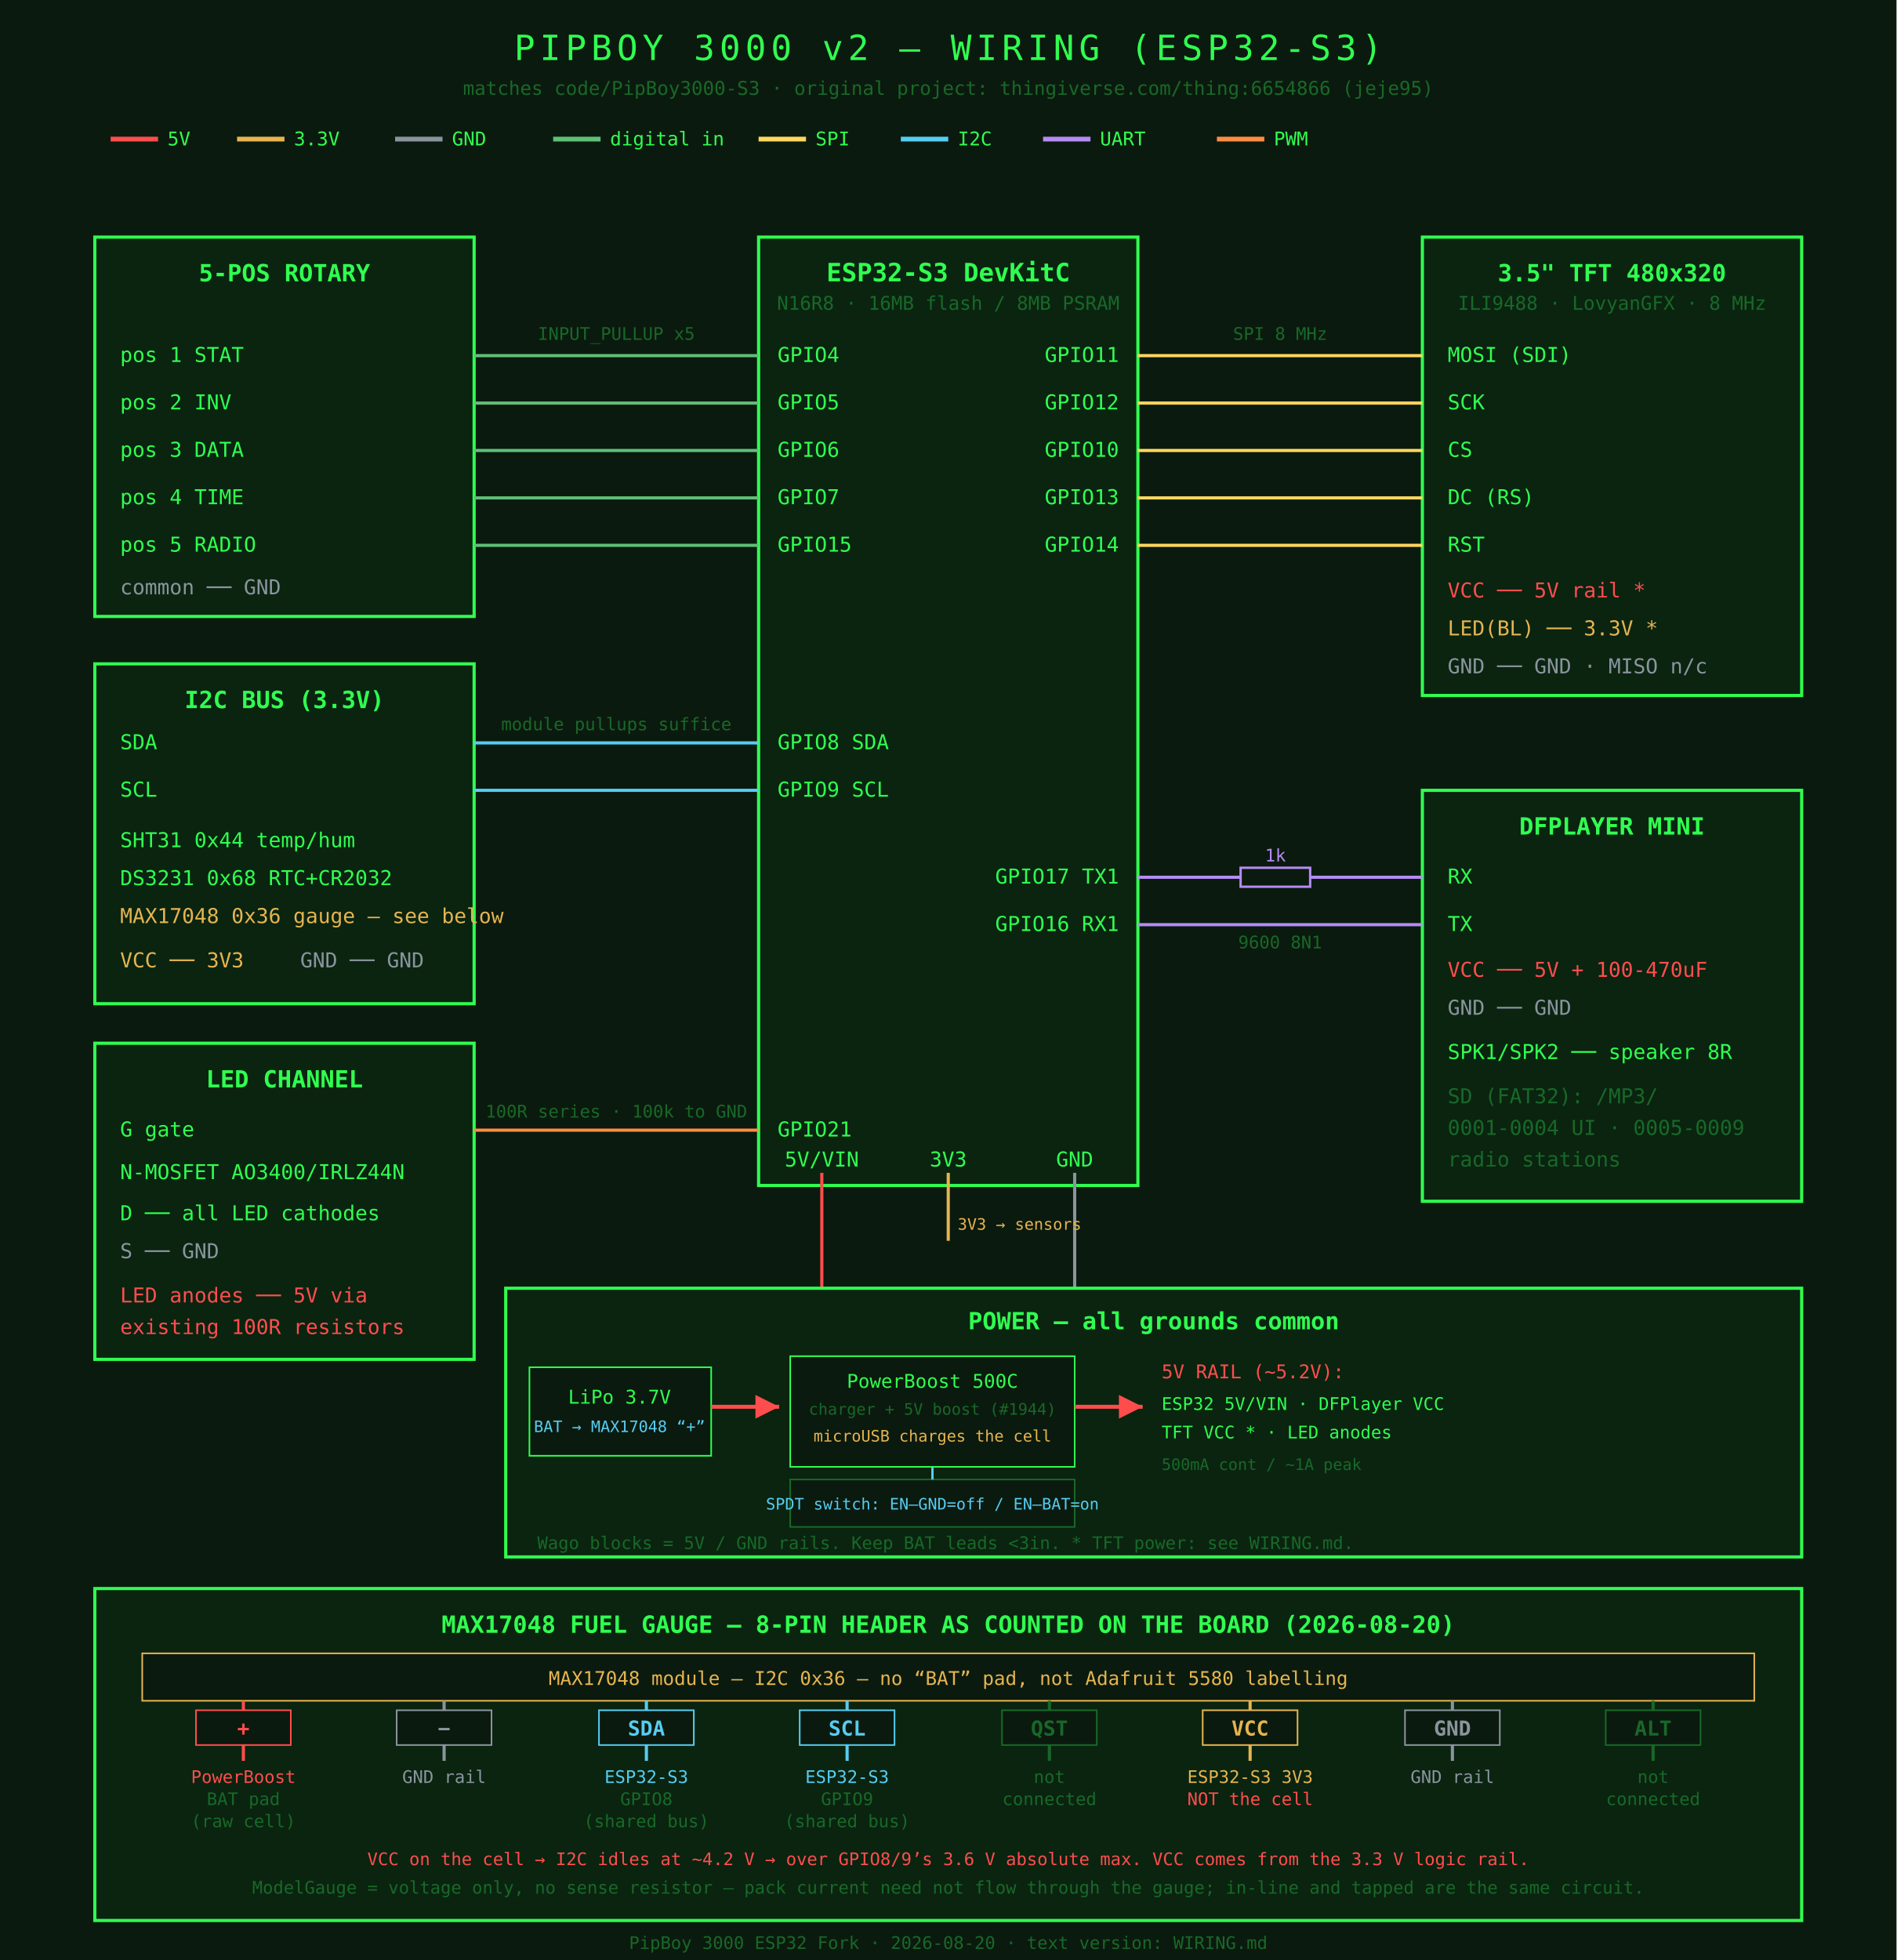
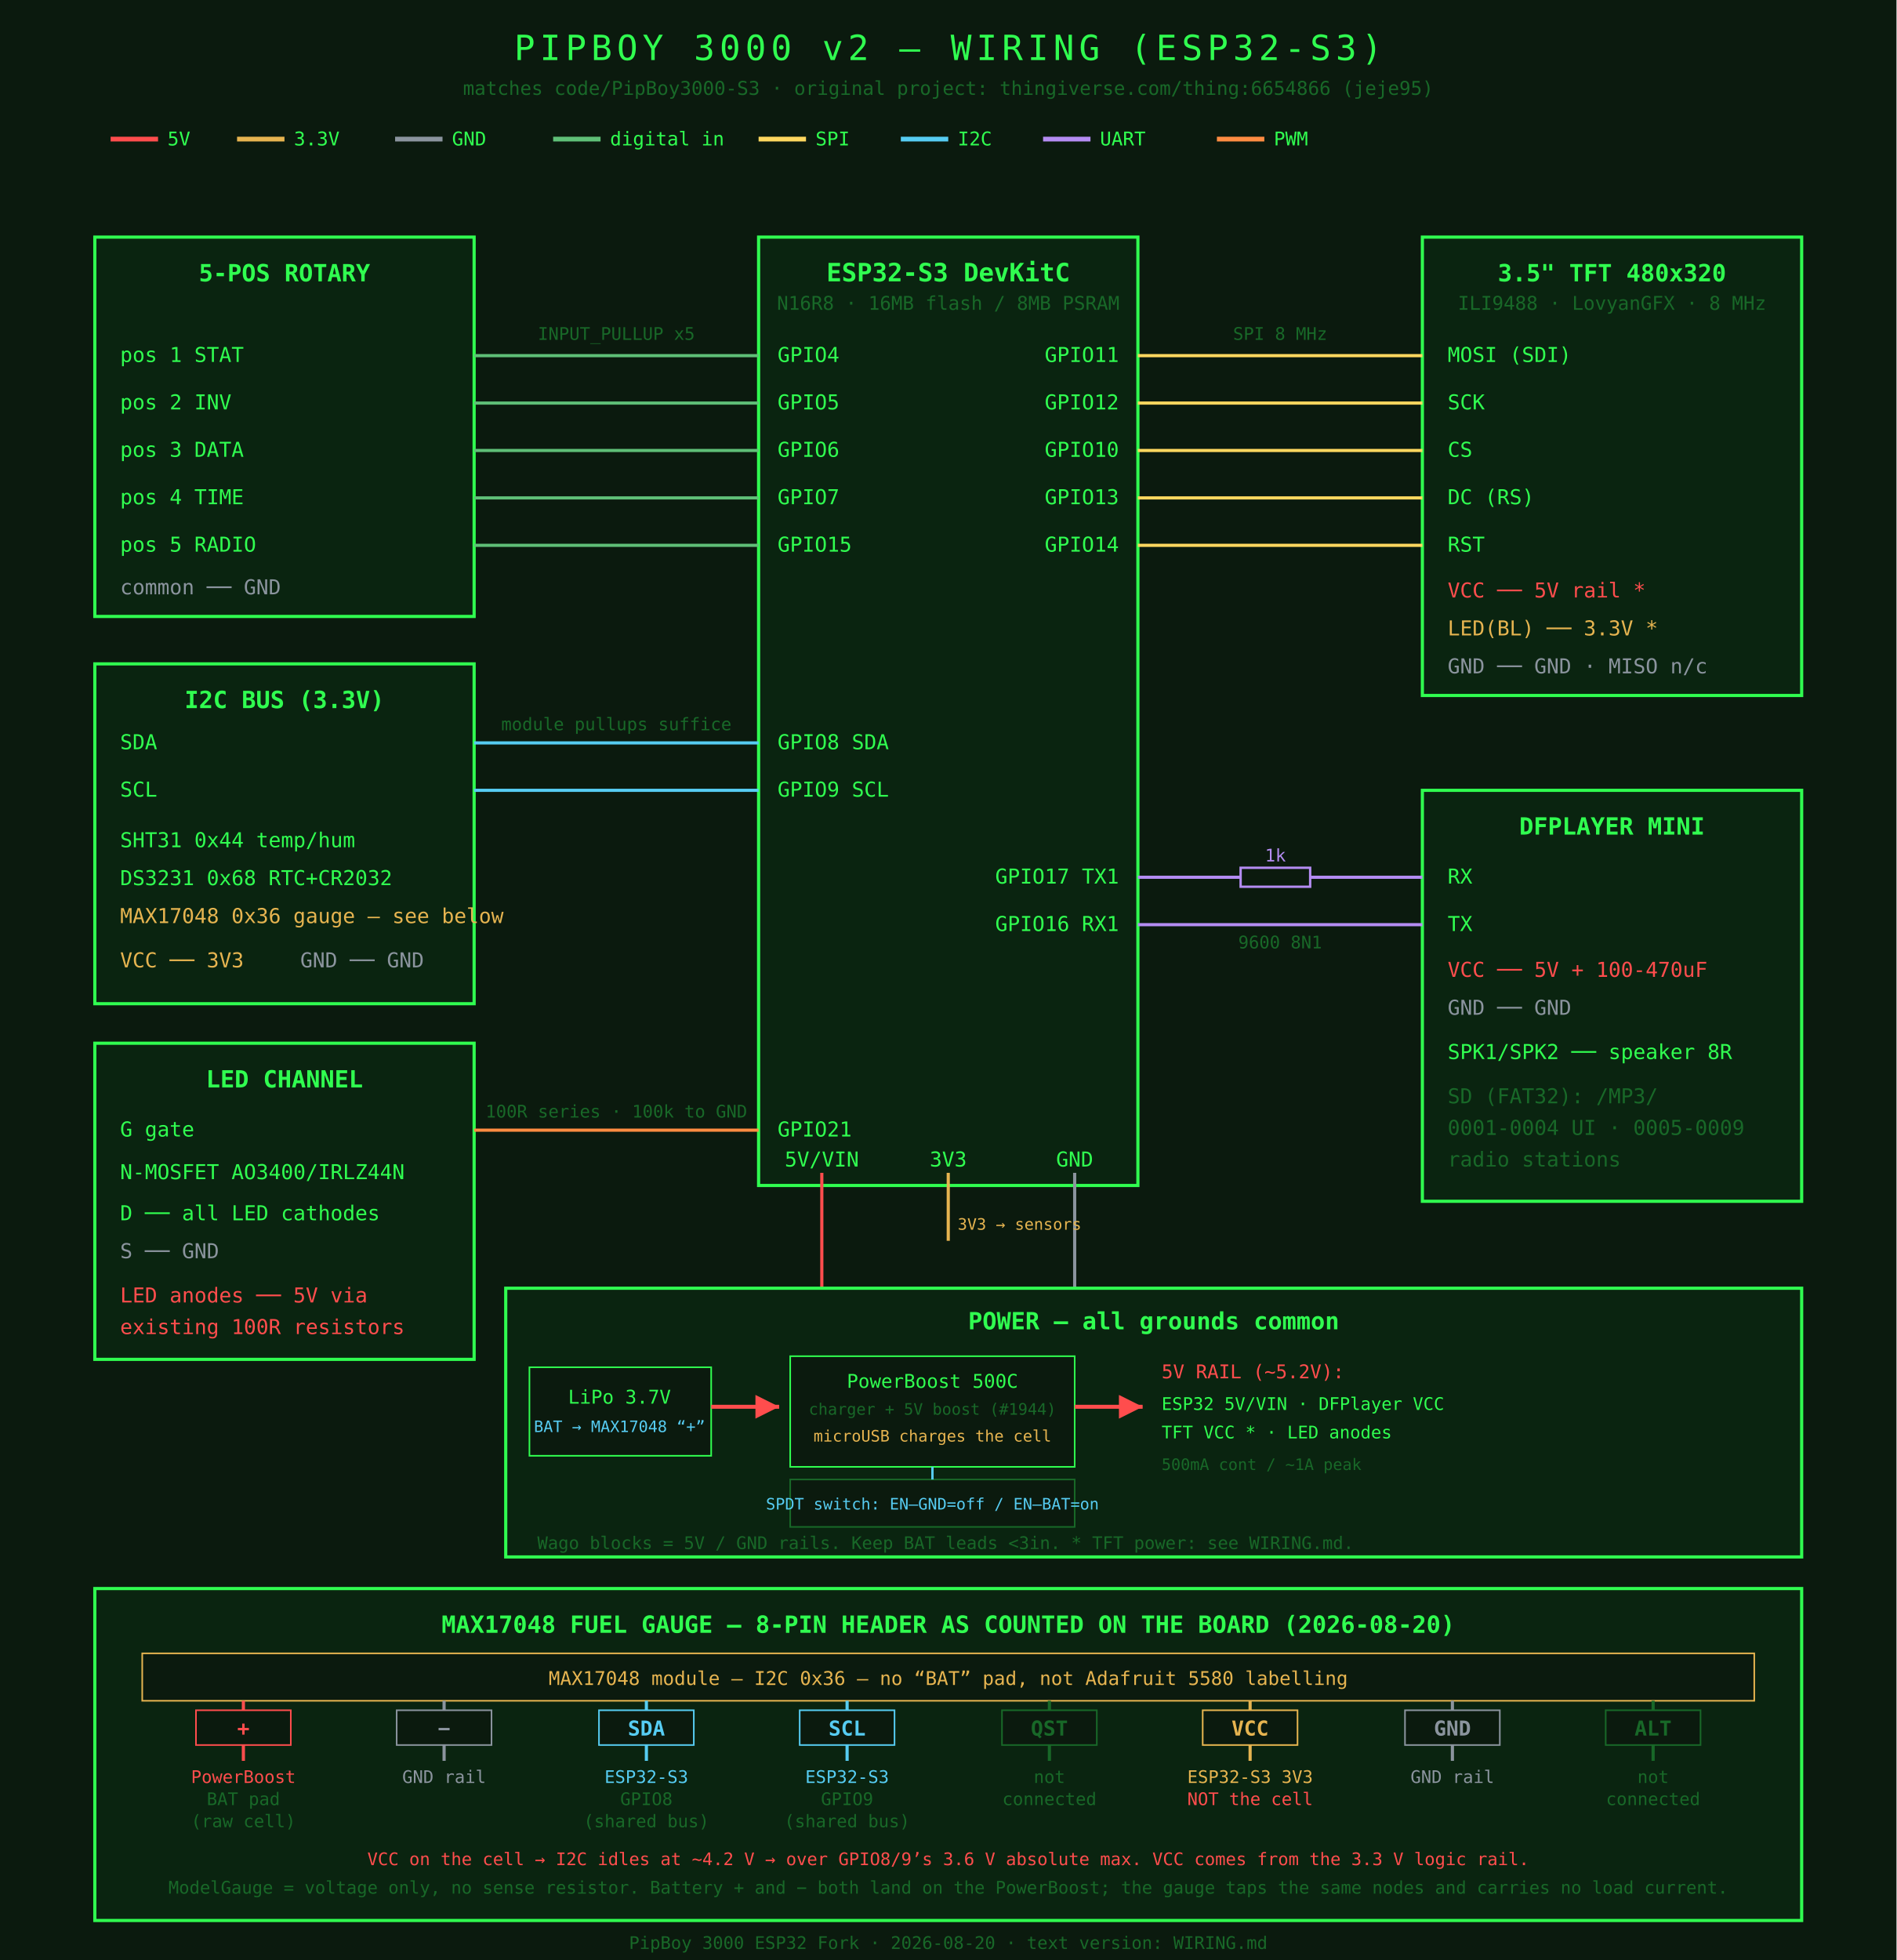
<svg xmlns="http://www.w3.org/2000/svg" width="1200" height="1240" viewBox="0 0 1200 1240" font-family="Consolas, Menlo, monospace">
  <defs>
    <marker id="arr" markerWidth="8" markerHeight="8" refX="6" refY="3" orient="auto">
      <path d="M0,0 L6,3 L0,6 z" fill="#ff4d4d" />
    </marker>
  </defs>
  <rect width="1200" height="1240" fill="#0b1a0e" />
  <text x="600" y="38" fill="#30ff50" font-size="22" text-anchor="middle" letter-spacing="3">PIPBOY 3000 v2 — WIRING (ESP32-S3)</text>
  <text x="600" y="60" fill="#186828" font-size="12" text-anchor="middle">matches code/PipBoy3000-S3 · original project: thingiverse.com/thing:6654866 (jeje95)</text>
  <g font-size="12">
    <line x1="70" y1="88" x2="100" y2="88" stroke="#ff4d4d" stroke-width="3" />
    <text x="106" y="92" fill="#30ff50">5V</text>
    <line x1="150" y1="88" x2="180" y2="88" stroke="#e6b450" stroke-width="3" />
    <text x="186" y="92" fill="#30ff50">3.3V</text>
    <line x1="250" y1="88" x2="280" y2="88" stroke="#8b949e" stroke-width="3" />
    <text x="286" y="92" fill="#30ff50">GND</text>
    <line x1="350" y1="88" x2="380" y2="88" stroke="#5fbf77" stroke-width="3" />
    <text x="386" y="92" fill="#30ff50">digital in</text>
    <line x1="480" y1="88" x2="510" y2="88" stroke="#ffd75f" stroke-width="3" />
    <text x="516" y="92" fill="#30ff50">SPI</text>
    <line x1="570" y1="88" x2="600" y2="88" stroke="#56ccf2" stroke-width="3" />
    <text x="606" y="92" fill="#30ff50">I2C</text>
    <line x1="660" y1="88" x2="690" y2="88" stroke="#b48cf2" stroke-width="3" />
    <text x="696" y="92" fill="#30ff50">UART</text>
    <line x1="770" y1="88" x2="800" y2="88" stroke="#ff8c42" stroke-width="3" />
    <text x="806" y="92" fill="#30ff50">PWM</text>
  </g>
  <rect x="480" y="150" width="240" height="600" fill="#0a2410" stroke="#30ff50" stroke-width="2" />
  <text x="600" y="178" fill="#30ff50" font-size="16" text-anchor="middle" font-weight="bold">ESP32-S3 DevKitC</text>
  <text x="600" y="196" fill="#186828" font-size="12" text-anchor="middle">N16R8 · 16MB flash / 8MB PSRAM</text>
  <g fill="#30ff50" font-size="13">
    <text x="492" y="229">GPIO4</text>
    <text x="492" y="259">GPIO5</text>
    <text x="492" y="289">GPIO6</text>
    <text x="492" y="319">GPIO7</text>
    <text x="492" y="349">GPIO15</text>
    <text x="492" y="474">GPIO8 SDA</text>
    <text x="492" y="504">GPIO9 SCL</text>
    <text x="492" y="719">GPIO21</text>
  </g>
  <g fill="#30ff50" font-size="13" text-anchor="end">
    <text x="708" y="229">GPIO11</text>
    <text x="708" y="259">GPIO12</text>
    <text x="708" y="289">GPIO10</text>
    <text x="708" y="319">GPIO13</text>
    <text x="708" y="349">GPIO14</text>
    <text x="708" y="559">GPIO17 TX1</text>
    <text x="708" y="589">GPIO16 RX1</text>
  </g>
  <g fill="#30ff50" font-size="13" text-anchor="middle">
    <text x="520" y="738">5V/VIN</text>
    <text x="600" y="738">3V3</text>
    <text x="680" y="738">GND</text>
  </g>
  <rect x="60" y="150" width="240" height="240" fill="#0a2410" stroke="#30ff50" stroke-width="2" />
  <text x="180" y="178" fill="#30ff50" font-size="15" text-anchor="middle" font-weight="bold">5-POS ROTARY</text>
  <g fill="#30ff50" font-size="13">
    <text x="76" y="229">pos 1  STAT</text>
    <text x="76" y="259">pos 2  INV</text>
    <text x="76" y="289">pos 3  DATA</text>
    <text x="76" y="319">pos 4  TIME</text>
    <text x="76" y="349">pos 5  RADIO</text>
    <text x="76" y="376" fill="#8b949e">common ── GND</text>
  </g>
  <g stroke="#5fbf77" stroke-width="2">
    <line x1="300" y1="225" x2="480" y2="225" />
    <line x1="300" y1="255" x2="480" y2="255" />
    <line x1="300" y1="285" x2="480" y2="285" />
    <line x1="300" y1="315" x2="480" y2="315" />
    <line x1="300" y1="345" x2="480" y2="345" />
  </g>
  <text x="390" y="215" fill="#186828" font-size="11" text-anchor="middle">INPUT_PULLUP x5</text>
  <rect x="60" y="420" width="240" height="215" fill="#0a2410" stroke="#30ff50" stroke-width="2" />
  <text x="180" y="448" fill="#30ff50" font-size="15" text-anchor="middle" font-weight="bold">I2C BUS (3.3V)</text>
  <g fill="#30ff50" font-size="13">
    <text x="76" y="474">SDA</text>
    <text x="76" y="504">SCL</text>
    <text x="76" y="536">SHT31    0x44 temp/hum</text>
    <text x="76" y="560">DS3231   0x68 RTC+CR2032</text>
    <text x="76" y="584" fill="#e6b450">MAX17048 0x36 gauge — see below</text>
    <text x="76" y="612" fill="#e6b450">VCC ── 3V3</text>
    <text x="190" y="612" fill="#8b949e">GND ── GND</text>
  </g>
  <g stroke="#56ccf2" stroke-width="2">
    <line x1="300" y1="470" x2="480" y2="470" />
    <line x1="300" y1="500" x2="480" y2="500" />
  </g>
  <text x="390" y="462" fill="#186828" font-size="11" text-anchor="middle">module pullups suffice</text>
  <rect x="60" y="660" width="240" height="200" fill="#0a2410" stroke="#30ff50" stroke-width="2" />
  <text x="180" y="688" fill="#30ff50" font-size="15" text-anchor="middle" font-weight="bold">LED CHANNEL</text>
  <g fill="#30ff50" font-size="13">
    <text x="76" y="719">G  gate</text>
    <text x="76" y="746">N-MOSFET AO3400/IRLZ44N</text>
    <text x="76" y="772">D ── all LED cathodes</text>
    <text x="76" y="796" fill="#8b949e">S ── GND</text>
    <text x="76" y="824" fill="#ff4d4d">LED anodes ── 5V via</text>
    <text x="76" y="844" fill="#ff4d4d">existing 100R resistors</text>
  </g>
  <line x1="300" y1="715" x2="480" y2="715" stroke="#ff8c42" stroke-width="2" />
  <text x="390" y="707" fill="#186828" font-size="11" text-anchor="middle">100R series · 100k to GND</text>
  <rect x="900" y="150" width="240" height="290" fill="#0a2410" stroke="#30ff50" stroke-width="2" />
  <text x="1020" y="178" fill="#30ff50" font-size="15" text-anchor="middle" font-weight="bold">3.5" TFT 480x320</text>
  <text x="1020" y="196" fill="#186828" font-size="12" text-anchor="middle">ILI9488 · LovyanGFX · 8 MHz</text>
  <g fill="#30ff50" font-size="13">
    <text x="916" y="229">MOSI (SDI)</text>
    <text x="916" y="259">SCK</text>
    <text x="916" y="289">CS</text>
    <text x="916" y="319">DC (RS)</text>
    <text x="916" y="349">RST</text>
    <text x="916" y="378" fill="#ff4d4d">VCC ── 5V rail *</text>
    <text x="916" y="402" fill="#e6b450">LED(BL) ── 3.3V *</text>
    <text x="916" y="426" fill="#8b949e">GND ── GND · MISO n/c</text>
  </g>
  <g stroke="#ffd75f" stroke-width="2">
    <line x1="720" y1="225" x2="900" y2="225" />
    <line x1="720" y1="255" x2="900" y2="255" />
    <line x1="720" y1="285" x2="900" y2="285" />
    <line x1="720" y1="315" x2="900" y2="315" />
    <line x1="720" y1="345" x2="900" y2="345" />
  </g>
  <text x="810" y="215" fill="#186828" font-size="11" text-anchor="middle">SPI 8 MHz</text>
  <rect x="900" y="500" width="240" height="260" fill="#0a2410" stroke="#30ff50" stroke-width="2" />
  <text x="1020" y="528" fill="#30ff50" font-size="15" text-anchor="middle" font-weight="bold">DFPLAYER MINI</text>
  <g fill="#30ff50" font-size="13">
    <text x="916" y="559">RX</text>
    <text x="916" y="589">TX</text>
    <text x="916" y="618" fill="#ff4d4d">VCC ── 5V + 100-470uF</text>
    <text x="916" y="642" fill="#8b949e">GND ── GND</text>
    <text x="916" y="670">SPK1/SPK2 ── speaker 8R</text>
    <text x="916" y="698" fill="#186828">SD (FAT32): /MP3/</text>
    <text x="916" y="718" fill="#186828">0001-0004 UI · 0005-0009</text>
    <text x="916" y="738" fill="#186828">radio stations</text>
  </g>
  <line x1="720" y1="555" x2="785" y2="555" stroke="#b48cf2" stroke-width="2" />
  <rect x="785" y="549" width="44" height="12" fill="#0b1a0e" stroke="#b48cf2" stroke-width="1.5" />
  <text x="807" y="545" fill="#b48cf2" font-size="11" text-anchor="middle">1k</text>
  <line x1="829" y1="555" x2="900" y2="555" stroke="#b48cf2" stroke-width="2" />
  <line x1="720" y1="585" x2="900" y2="585" stroke="#b48cf2" stroke-width="2" />
  <text x="810" y="600" fill="#186828" font-size="11" text-anchor="middle">9600 8N1</text>
  <line x1="520" y1="742" x2="520" y2="815" stroke="#ff4d4d" stroke-width="2" />
  <line x1="600" y1="742" x2="600" y2="785" stroke="#e6b450" stroke-width="2" />
  <line x1="680" y1="742" x2="680" y2="815" stroke="#8b949e" stroke-width="2" />
  <text x="606" y="778" fill="#e6b450" font-size="10">3V3 → sensors</text>
  <rect x="320" y="815" width="820" height="170" fill="#0a2410" stroke="#30ff50" stroke-width="2" />
  <text x="730" y="841" fill="#30ff50" font-size="15" text-anchor="middle" font-weight="bold">POWER — all grounds common</text>
  <rect x="335" y="865" width="115" height="56" fill="#0b1a0e" stroke="#30ff50" />
  <text x="392" y="888" fill="#30ff50" font-size="12" text-anchor="middle">LiPo 3.7V</text>
  <text x="392" y="906" fill="#56ccf2" font-size="10" text-anchor="middle">BAT → MAX17048 “+”</text>
  <rect x="500" y="858" width="180" height="70" fill="#0b1a0e" stroke="#30ff50" />
  <text x="590" y="878" fill="#30ff50" font-size="12" text-anchor="middle">PowerBoost 500C</text>
  <text x="590" y="895" fill="#186828" font-size="10" text-anchor="middle">charger + 5V boost (#1944)</text>
  <text x="590" y="912" fill="#e6b450" font-size="10" text-anchor="middle">microUSB charges the cell</text>
  <rect x="500" y="936" width="180" height="30" fill="#0b1a0e" stroke="#186828" />
  <text x="590" y="955" fill="#56ccf2" font-size="10" text-anchor="middle">SPDT switch: EN–GND=off / EN–BAT=on</text>
  <line x1="590" y1="928" x2="590" y2="936" stroke="#56ccf2" stroke-width="1.5" />
  <g stroke="#ff4d4d" stroke-width="2.5">
    <line x1="450" y1="890" x2="493" y2="890" marker-end="url(#arr)" />
    <line x1="680" y1="890" x2="723" y2="890" marker-end="url(#arr)" />
  </g>
  <text x="735" y="872" fill="#ff4d4d" font-size="12">5V RAIL (~5.2V):</text>
  <g fill="#30ff50" font-size="11">
    <text x="735" y="892">ESP32 5V/VIN · DFPlayer VCC</text>
    <text x="735" y="910">TFT VCC * · LED anodes</text>
  </g>
  <text x="735" y="930" fill="#186828" font-size="10">500mA cont / ~1A peak</text>
  <text x="340" y="980" fill="#186828" font-size="11">Wago blocks = 5V / GND rails. Keep BAT leads &lt;3in. * TFT power: see WIRING.md.</text>
  <rect x="60" y="1005" width="1080" height="210" fill="#0a2410" stroke="#30ff50" stroke-width="2" />
  <text x="600" y="1033" fill="#30ff50" font-size="15" text-anchor="middle" font-weight="bold">MAX17048 FUEL GAUGE — 8-PIN HEADER AS COUNTED ON THE BOARD (2026-08-20)</text>
  <rect x="90" y="1046" width="1020" height="30" fill="#0b1a0e" stroke="#e6b450" />
  <text x="600" y="1066" fill="#e6b450" font-size="12" text-anchor="middle">MAX17048 module — I2C 0x36 — no “BAT” pad, not Adafruit 5580 labelling</text>
  <line x1="154" y1="1076" x2="154" y2="1082" stroke="#ff4d4d" stroke-width="2" />
  <rect x="124" y="1082" width="60" height="22" fill="#0b1a0e" stroke="#ff4d4d" />
  <text x="154" y="1098" fill="#ff4d4d" font-size="13" text-anchor="middle" font-weight="bold">+</text>
  <line x1="154" y1="1104" x2="154" y2="1114" stroke="#ff4d4d" stroke-width="2" />
  <text x="154" y="1128" fill="#ff4d4d" font-size="11" text-anchor="middle">PowerBoost</text>
  <text x="154" y="1142" fill="#186828" font-size="11" text-anchor="middle">BAT pad</text>
  <text x="154" y="1156" fill="#186828" font-size="11" text-anchor="middle">(raw cell)</text>
  <line x1="281" y1="1076" x2="281" y2="1082" stroke="#8b949e" stroke-width="2" />
  <rect x="251" y="1082" width="60" height="22" fill="#0b1a0e" stroke="#8b949e" />
  <text x="281" y="1098" fill="#8b949e" font-size="13" text-anchor="middle" font-weight="bold">−</text>
  <line x1="281" y1="1104" x2="281" y2="1114" stroke="#8b949e" stroke-width="2" />
  <text x="281" y="1128" fill="#8b949e" font-size="11" text-anchor="middle">GND rail</text>
  <line x1="409" y1="1076" x2="409" y2="1082" stroke="#56ccf2" stroke-width="2" />
  <rect x="379" y="1082" width="60" height="22" fill="#0b1a0e" stroke="#56ccf2" />
  <text x="409" y="1098" fill="#56ccf2" font-size="13" text-anchor="middle" font-weight="bold">SDA</text>
  <line x1="409" y1="1104" x2="409" y2="1114" stroke="#56ccf2" stroke-width="2" />
  <text x="409" y="1128" fill="#56ccf2" font-size="11" text-anchor="middle">ESP32-S3</text>
  <text x="409" y="1142" fill="#186828" font-size="11" text-anchor="middle">GPIO8</text>
  <text x="409" y="1156" fill="#186828" font-size="11" text-anchor="middle">(shared bus)</text>
  <line x1="536" y1="1076" x2="536" y2="1082" stroke="#56ccf2" stroke-width="2" />
  <rect x="506" y="1082" width="60" height="22" fill="#0b1a0e" stroke="#56ccf2" />
  <text x="536" y="1098" fill="#56ccf2" font-size="13" text-anchor="middle" font-weight="bold">SCL</text>
  <line x1="536" y1="1104" x2="536" y2="1114" stroke="#56ccf2" stroke-width="2" />
  <text x="536" y="1128" fill="#56ccf2" font-size="11" text-anchor="middle">ESP32-S3</text>
  <text x="536" y="1142" fill="#186828" font-size="11" text-anchor="middle">GPIO9</text>
  <text x="536" y="1156" fill="#186828" font-size="11" text-anchor="middle">(shared bus)</text>
  <line x1="664" y1="1076" x2="664" y2="1082" stroke="#186828" stroke-width="2" />
  <rect x="634" y="1082" width="60" height="22" fill="#0b1a0e" stroke="#186828" />
  <text x="664" y="1098" fill="#186828" font-size="13" text-anchor="middle" font-weight="bold">QST</text>
  <line x1="664" y1="1104" x2="664" y2="1114" stroke="#186828" stroke-width="2" />
  <text x="664" y="1128" fill="#186828" font-size="11" text-anchor="middle">not</text>
  <text x="664" y="1142" fill="#186828" font-size="11" text-anchor="middle">connected</text>
  <line x1="791" y1="1076" x2="791" y2="1082" stroke="#e6b450" stroke-width="2" />
  <rect x="761" y="1082" width="60" height="22" fill="#0b1a0e" stroke="#e6b450" />
  <text x="791" y="1098" fill="#e6b450" font-size="13" text-anchor="middle" font-weight="bold">VCC</text>
  <line x1="791" y1="1104" x2="791" y2="1114" stroke="#e6b450" stroke-width="2" />
  <text x="791" y="1128" fill="#e6b450" font-size="11" text-anchor="middle">ESP32-S3 3V3</text>
  <text x="791" y="1142" fill="#ff4d4d" font-size="11" text-anchor="middle">NOT the cell</text>
  <line x1="919" y1="1076" x2="919" y2="1082" stroke="#8b949e" stroke-width="2" />
  <rect x="889" y="1082" width="60" height="22" fill="#0b1a0e" stroke="#8b949e" />
  <text x="919" y="1098" fill="#8b949e" font-size="13" text-anchor="middle" font-weight="bold">GND</text>
  <line x1="919" y1="1104" x2="919" y2="1114" stroke="#8b949e" stroke-width="2" />
  <text x="919" y="1128" fill="#8b949e" font-size="11" text-anchor="middle">GND rail</text>
  <line x1="1046" y1="1076" x2="1046" y2="1082" stroke="#186828" stroke-width="2" />
  <rect x="1016" y="1082" width="60" height="22" fill="#0b1a0e" stroke="#186828" />
  <text x="1046" y="1098" fill="#186828" font-size="13" text-anchor="middle" font-weight="bold">ALT</text>
  <line x1="1046" y1="1104" x2="1046" y2="1114" stroke="#186828" stroke-width="2" />
  <text x="1046" y="1128" fill="#186828" font-size="11" text-anchor="middle">not</text>
  <text x="1046" y="1142" fill="#186828" font-size="11" text-anchor="middle">connected</text>
  <text x="600" y="1180" fill="#ff4d4d" font-size="11" text-anchor="middle">VCC on the cell → I2C idles at ~4.2 V → over GPIO8/9’s 3.6 V absolute max. VCC comes from the 3.3 V logic rail.</text>
-   <text x="600" y="1198" fill="#186828" font-size="11" text-anchor="middle">ModelGauge = voltage only, no sense resistor — pack current need not flow through the gauge; in-line and tapped are the same circuit.</text>
+   <text x="600" y="1198" fill="#186828" font-size="11" text-anchor="middle">ModelGauge = voltage only, no sense resistor. Battery + and − both land on the PowerBoost; the gauge taps the same nodes and carries no load current.</text>
  <text x="600" y="1233" fill="#186828" font-size="11" text-anchor="middle">PipBoy 3000 ESP32 Fork · 2026-08-20 · text version: WIRING.md</text>
</svg>
